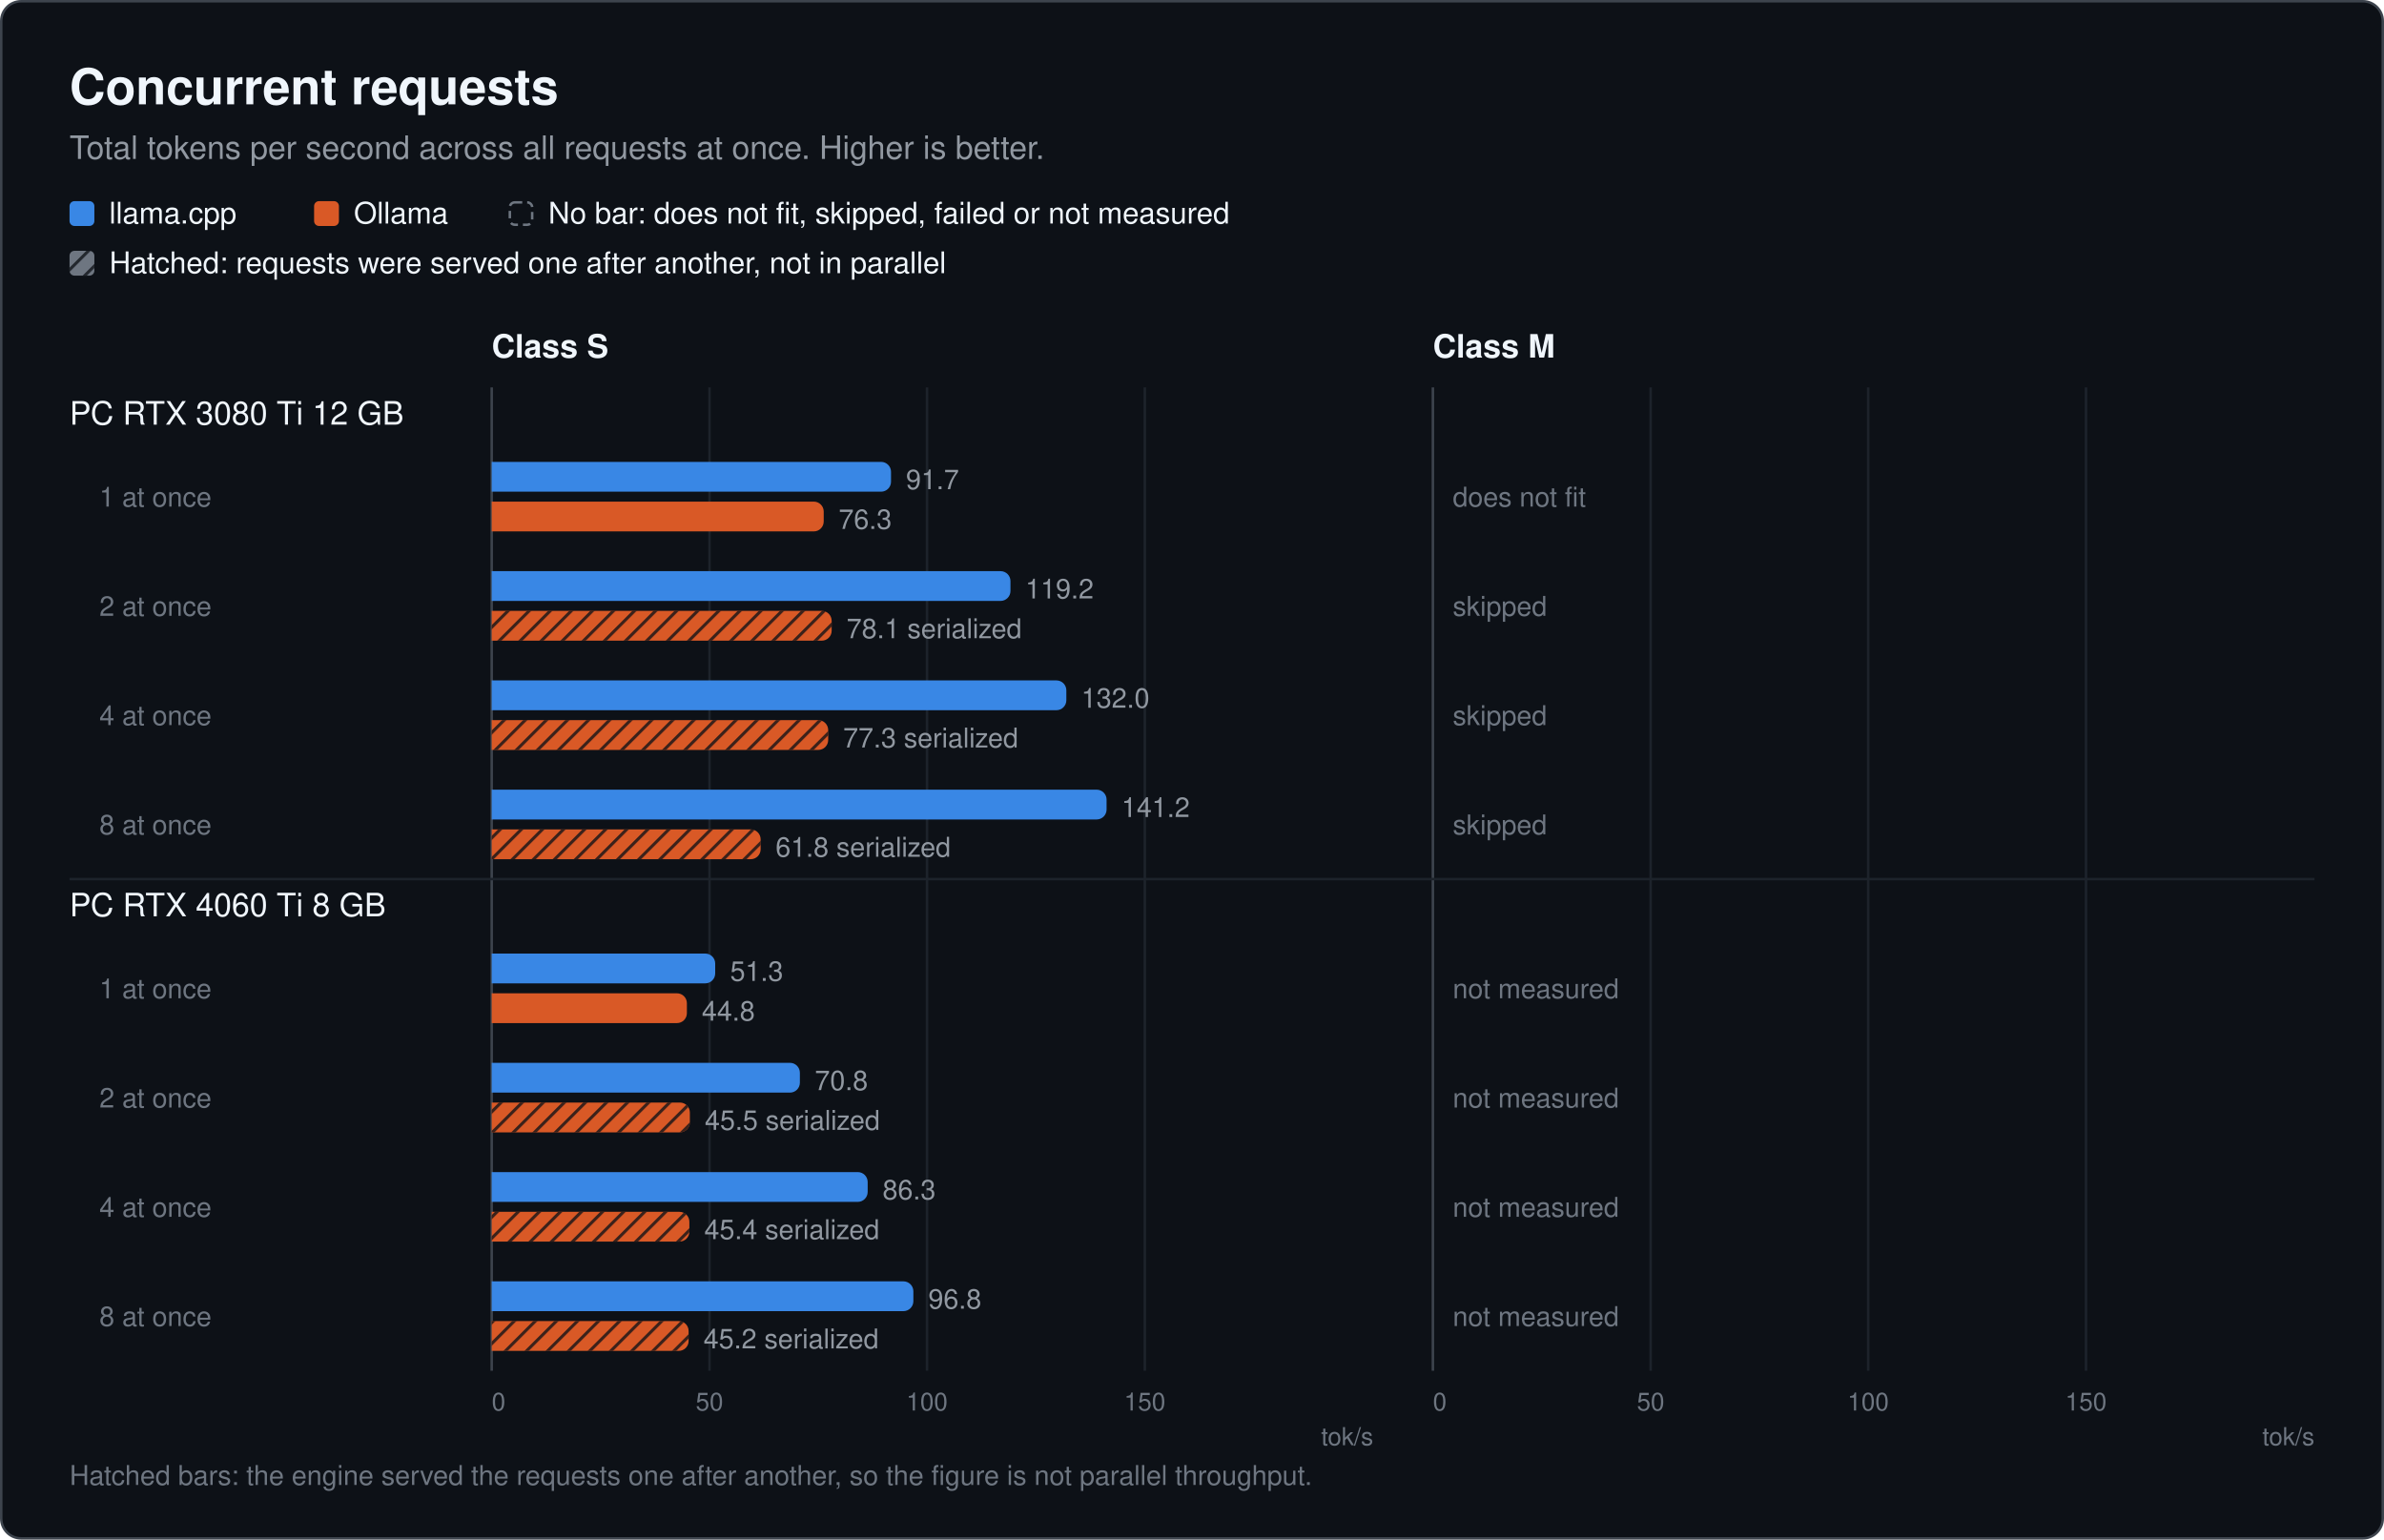
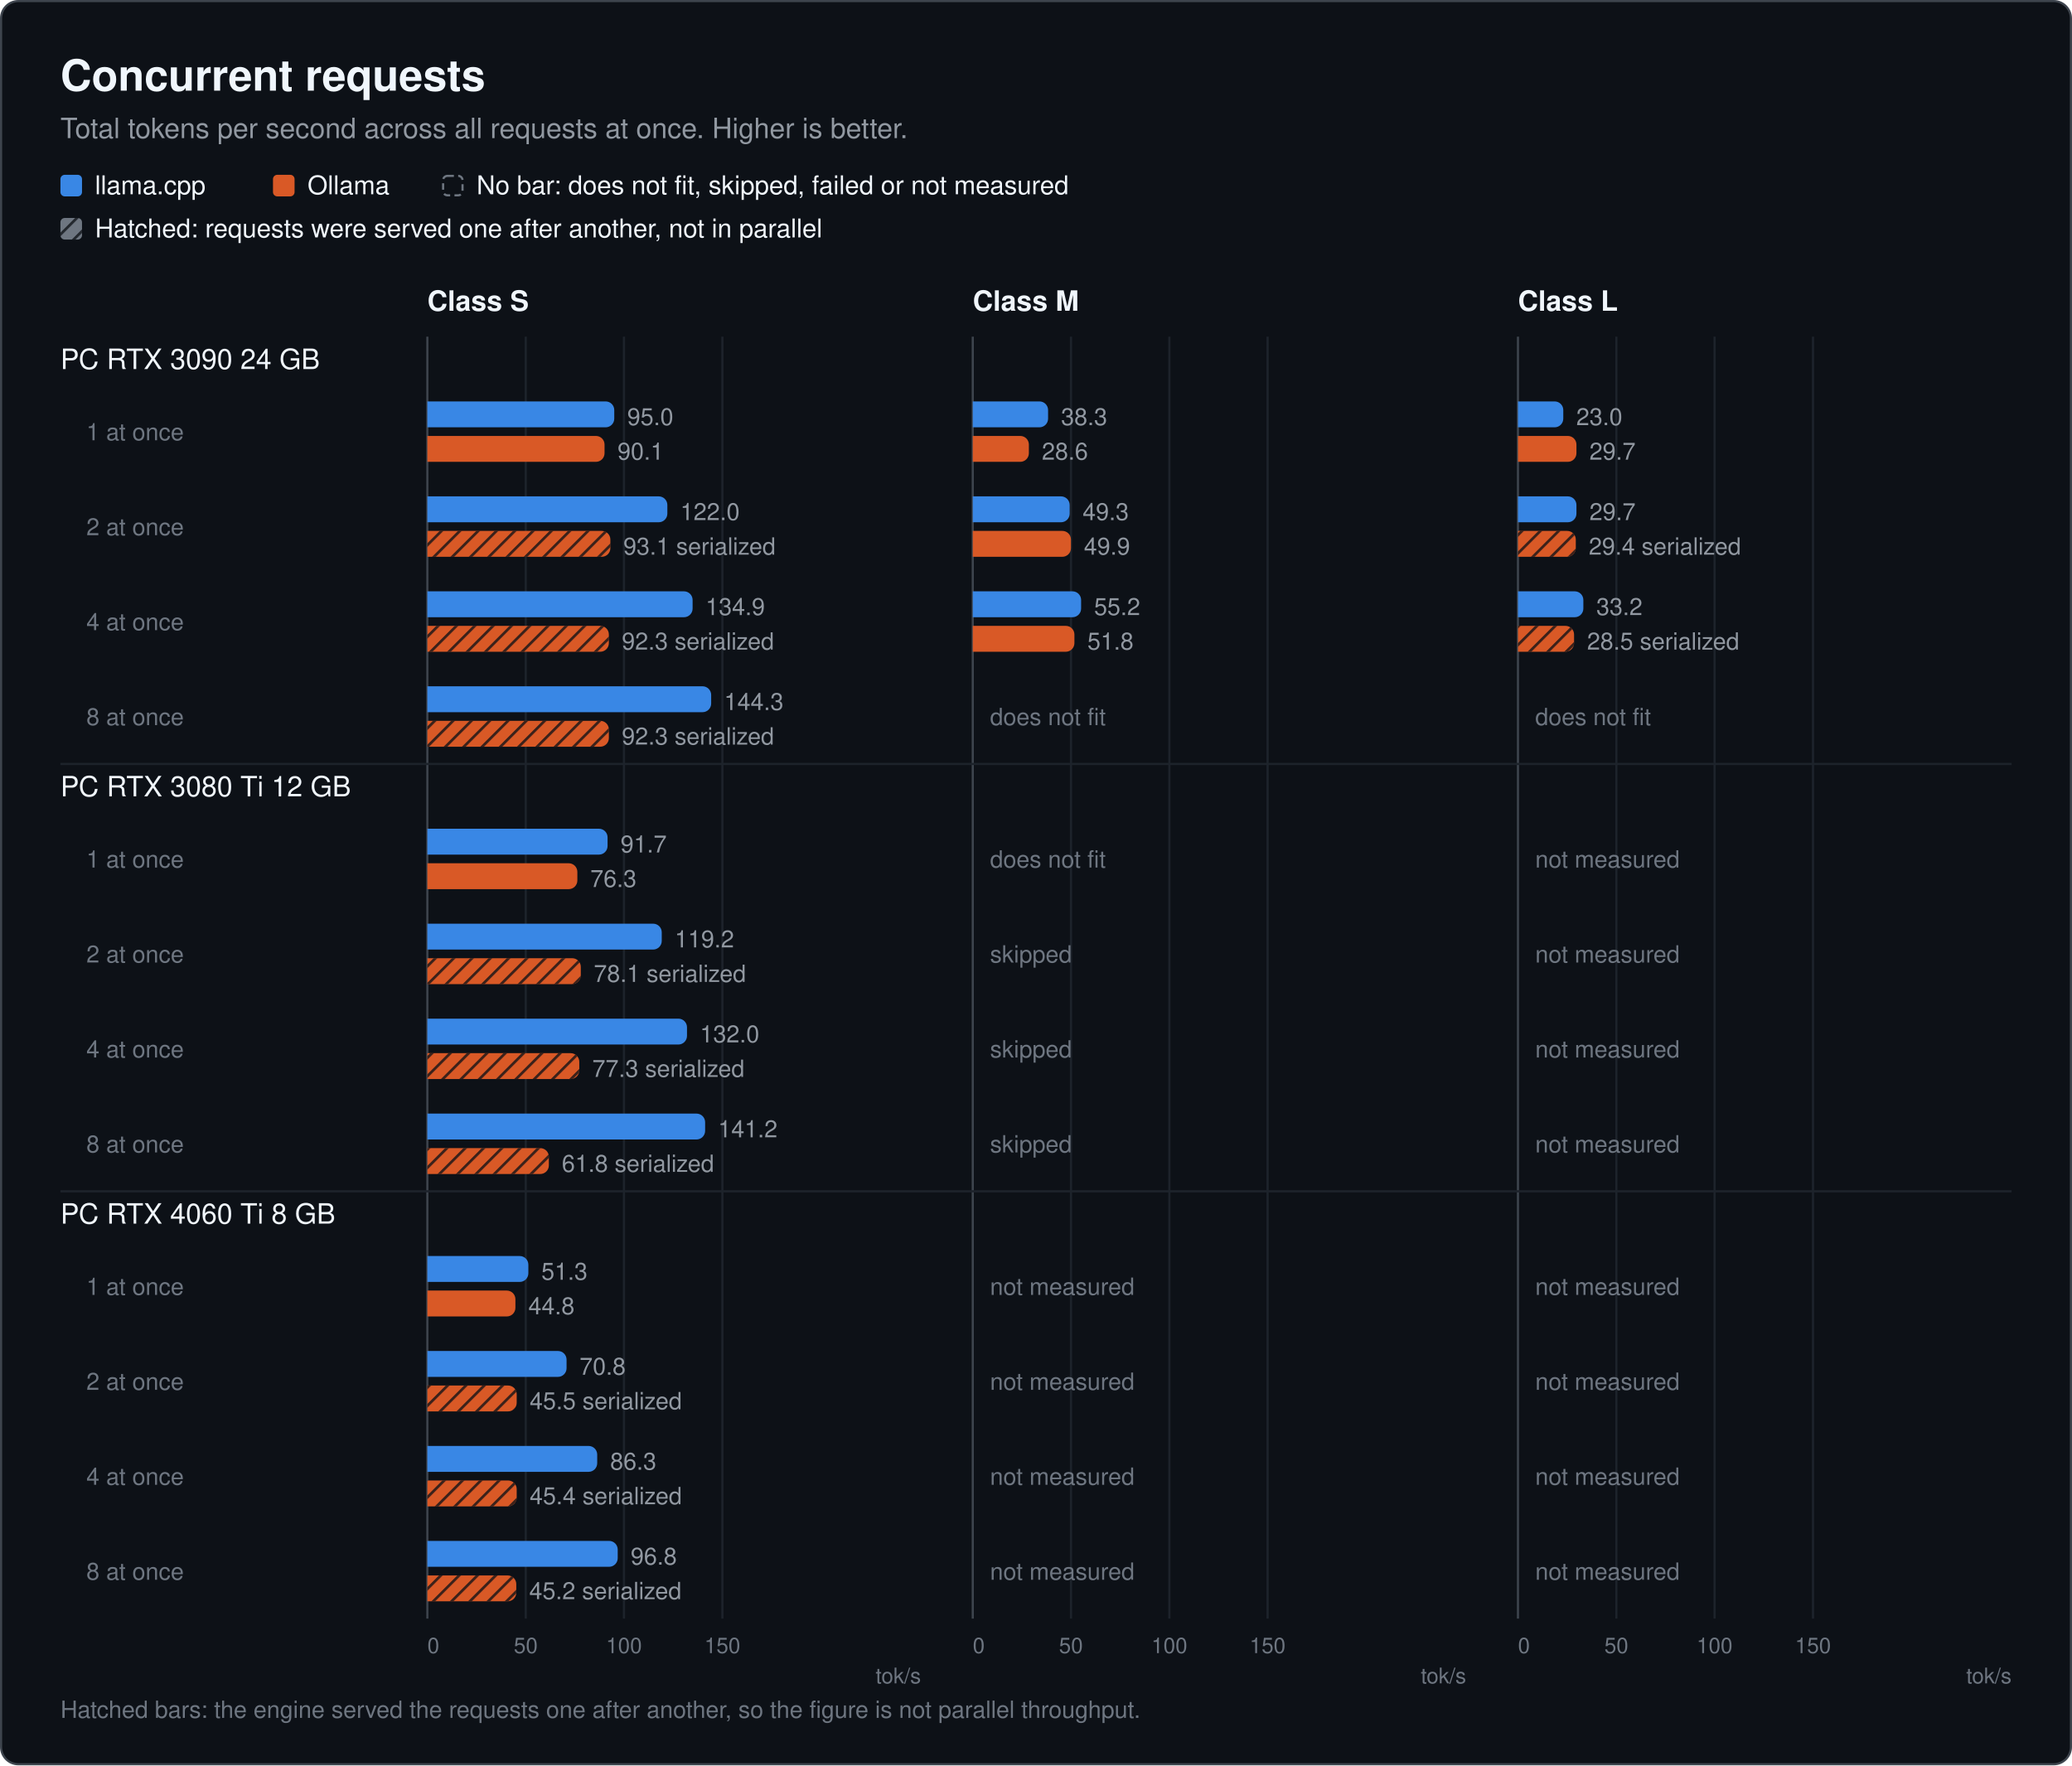
- <svg xmlns="http://www.w3.org/2000/svg" width="960" height="620" viewBox="0 0 960 620" role="img" aria-label="Total throughput with several parallel requests per device, model class and engine">
+ <svg xmlns="http://www.w3.org/2000/svg" width="960" height="818" viewBox="0 0 960 818" role="img" aria-label="Total throughput with several parallel requests per device, model class and engine">
  <style>
    text { font-family: system-ui, -apple-system, "Segoe UI", Helvetica, Arial, sans-serif; fill: #9198a1; }
    .title { font-size: 20px; font-weight: 600; fill: #f0f6fc; }
    .section { font-size: 15px; font-weight: 600; fill: #f0f6fc; }
    .panel { font-size: 13px; font-weight: 600; fill: #f0f6fc; }
    .device { font-size: 13px; fill: #f0f6fc; }
    .sub { font-size: 13px; }
    .legend { font-size: 12px; fill: #f0f6fc; }
    .value { font-size: 11px; font-variant-numeric: tabular-nums; }
    .tick { font-size: 10px; fill: #6e7681; font-variant-numeric: tabular-nums; }
    .muted, .note, .foot { fill: #6e7681; }
    .note { font-size: 11px; }
    .foot { font-size: 11px; }
    .cell { font-size: 12px; font-weight: 600; font-variant-numeric: tabular-nums; }
    .limitlabel { font-size: 10px; fill: #6e7681; }
    .grid { stroke: #1d232b; stroke-width: 1; }
    .row { stroke: #1d232b; stroke-width: 1; }
    .base { stroke: #3d444d; stroke-width: 1; }
    .limit { stroke: #4d5560; stroke-width: 1; stroke-dasharray: 2 3; }
    .gapbox { fill: none; stroke: #6e7681; stroke-width: 1; stroke-dasharray: 3 2; }
    </style>
  <defs>
    <pattern id="hatch" width="6" height="6" patternUnits="userSpaceOnUse" patternTransform="rotate(45)">
      <line x1="0" y1="0" x2="0" y2="6" stroke="#0d1117" stroke-width="2.5" opacity="0.75" />
    </pattern>
  </defs>
-   <rect x="0.5" y="0.5" width="959" height="619" rx="8" fill="#0d1117" stroke="#3d444d" />
+   <rect x="0.5" y="0.5" width="959" height="817" rx="8" fill="#0d1117" stroke="#3d444d" />
  <text x="28" y="42" class="title">Concurrent requests</text>
  <text x="28" y="64" class="sub">Total tokens per second across all requests at once. Higher is better.</text>
  <rect x="28" y="81" width="10" height="10" rx="2" fill="#3987e5" />
  <text x="44" y="90" class="legend">llama.cpp</text>
  <rect x="126.48" y="81" width="10" height="10" rx="2" fill="#d95926" />
  <text x="142.48" y="90" class="legend">Ollama</text>
  <rect x="205.3" y="81.5" width="9" height="9" rx="2" class="gapbox" />
  <text x="220.8" y="90" class="legend">No bar: does not fit, skipped, failed or not measured</text>
  <rect x="28" y="101" width="10" height="10" rx="2" fill="#6e7681" />
  <rect x="28" y="101" width="10" height="10" rx="2" fill="url(#hatch)" />
  <text x="44" y="110" class="legend">Hatched: requests were served one after another, not in parallel</text>
  <text x="198.0" y="144" class="panel">Class S</text>
-   <text x="577.0" y="144" class="panel">Class M</text>
-   <text x="198.0" y="568" class="tick" text-anchor="start">0</text>
-   <line x1="285.7" y1="156" x2="285.7" y2="552" class="grid" />
-   <text x="285.7" y="568" class="tick" text-anchor="middle">50</text>
-   <line x1="373.3" y1="156" x2="373.3" y2="552" class="grid" />
-   <text x="373.3" y="568" class="tick" text-anchor="middle">100</text>
-   <line x1="461.0" y1="156" x2="461.0" y2="552" class="grid" />
-   <text x="461.0" y="568" class="tick" text-anchor="middle">150</text>
-   <line x1="198.0" y1="156" x2="198.0" y2="552" class="base" />
-   <text x="553.0" y="582" class="tick" text-anchor="end">tok/s</text>
-   <path d="M198.0,186.0H354.8A4,4 0 0 1 358.8,190.0V194.0A4,4 0 0 1 354.8,198.0H198.0Z" fill="#3987e5" />
-   <text x="364.8" y="197.0" class="value">91.7</text>
-   <path d="M198.0,202.0H327.7A4,4 0 0 1 331.7,206.0V210.0A4,4 0 0 1 327.7,214.0H198.0Z" fill="#d95926" />
-   <text x="337.7" y="213.0" class="value">76.3</text>
-   <path d="M198.0,230.0H402.9A4,4 0 0 1 406.9,234.0V238.0A4,4 0 0 1 402.9,242.0H198.0Z" fill="#3987e5" />
-   <text x="412.9" y="241.0" class="value">119.2</text>
-   <path d="M198.0,246.0H330.9A4,4 0 0 1 334.9,250.0V254.0A4,4 0 0 1 330.9,258.0H198.0Z" fill="#d95926" />
-   <path d="M198.0,246.0H330.9A4,4 0 0 1 334.9,250.0V254.0A4,4 0 0 1 330.9,258.0H198.0Z" fill="url(#hatch)" />
-   <text x="340.9" y="257.0" class="value">78.1 serialized</text>
-   <path d="M198.0,274.0H425.4A4,4 0 0 1 429.4,278.0V282.0A4,4 0 0 1 425.4,286.0H198.0Z" fill="#3987e5" />
-   <text x="435.4" y="285.0" class="value">132.0</text>
-   <path d="M198.0,290.0H329.5A4,4 0 0 1 333.5,294.0V298.0A4,4 0 0 1 329.5,302.0H198.0Z" fill="#d95926" />
-   <path d="M198.0,290.0H329.5A4,4 0 0 1 333.5,294.0V298.0A4,4 0 0 1 329.5,302.0H198.0Z" fill="url(#hatch)" />
-   <text x="339.5" y="301.0" class="value">77.3 serialized</text>
-   <path d="M198.0,318.0H441.6A4,4 0 0 1 445.6,322.0V326.0A4,4 0 0 1 441.6,330.0H198.0Z" fill="#3987e5" />
-   <text x="451.6" y="329.0" class="value">141.2</text>
-   <path d="M198.0,334.0H302.3A4,4 0 0 1 306.3,338.0V342.0A4,4 0 0 1 302.3,346.0H198.0Z" fill="#d95926" />
-   <path d="M198.0,334.0H302.3A4,4 0 0 1 306.3,338.0V342.0A4,4 0 0 1 302.3,346.0H198.0Z" fill="url(#hatch)" />
-   <text x="312.3" y="345.0" class="value">61.8 serialized</text>
-   <path d="M198.0,384.0H284.0A4,4 0 0 1 288.0,388.0V392.0A4,4 0 0 1 284.0,396.0H198.0Z" fill="#3987e5" />
-   <text x="294.0" y="395.0" class="value">51.3</text>
-   <path d="M198.0,400.0H272.6A4,4 0 0 1 276.6,404.0V408.0A4,4 0 0 1 272.6,412.0H198.0Z" fill="#d95926" />
-   <text x="282.6" y="411.0" class="value">44.8</text>
-   <path d="M198.0,428.0H318.1A4,4 0 0 1 322.1,432.0V436.0A4,4 0 0 1 318.1,440.0H198.0Z" fill="#3987e5" />
-   <text x="328.1" y="439.0" class="value">70.8</text>
-   <path d="M198.0,444.0H273.8A4,4 0 0 1 277.8,448.0V452.0A4,4 0 0 1 273.8,456.0H198.0Z" fill="#d95926" />
-   <path d="M198.0,444.0H273.8A4,4 0 0 1 277.8,448.0V452.0A4,4 0 0 1 273.8,456.0H198.0Z" fill="url(#hatch)" />
-   <text x="283.8" y="455.0" class="value">45.5 serialized</text>
-   <path d="M198.0,472.0H345.4A4,4 0 0 1 349.4,476.0V480.0A4,4 0 0 1 345.4,484.0H198.0Z" fill="#3987e5" />
-   <text x="355.4" y="483.0" class="value">86.3</text>
-   <path d="M198.0,488.0H273.6A4,4 0 0 1 277.6,492.0V496.0A4,4 0 0 1 273.6,500.0H198.0Z" fill="#d95926" />
-   <path d="M198.0,488.0H273.6A4,4 0 0 1 277.6,492.0V496.0A4,4 0 0 1 273.6,500.0H198.0Z" fill="url(#hatch)" />
-   <text x="283.6" y="499.0" class="value">45.4 serialized</text>
-   <path d="M198.0,516.0H363.8A4,4 0 0 1 367.8,520.0V524.0A4,4 0 0 1 363.8,528.0H198.0Z" fill="#3987e5" />
-   <text x="373.8" y="527.0" class="value">96.8</text>
-   <path d="M198.0,532.0H273.3A4,4 0 0 1 277.3,536.0V540.0A4,4 0 0 1 273.3,544.0H198.0Z" fill="#d95926" />
-   <path d="M198.0,532.0H273.3A4,4 0 0 1 277.3,536.0V540.0A4,4 0 0 1 273.3,544.0H198.0Z" fill="url(#hatch)" />
-   <text x="283.3" y="543.0" class="value">45.2 serialized</text>
-   <text x="577.0" y="568" class="tick" text-anchor="start">0</text>
-   <line x1="664.7" y1="156" x2="664.7" y2="552" class="grid" />
-   <text x="664.7" y="568" class="tick" text-anchor="middle">50</text>
-   <line x1="752.3" y1="156" x2="752.3" y2="552" class="grid" />
-   <text x="752.3" y="568" class="tick" text-anchor="middle">100</text>
-   <line x1="840.0" y1="156" x2="840.0" y2="552" class="grid" />
-   <text x="840.0" y="568" class="tick" text-anchor="middle">150</text>
-   <line x1="577.0" y1="156" x2="577.0" y2="552" class="base" />
-   <text x="932.0" y="582" class="tick" text-anchor="end">tok/s</text>
-   <text x="585.0" y="204.0" class="note">does not fit</text>
-   <text x="585.0" y="248.0" class="note">skipped</text>
-   <text x="585.0" y="292.0" class="note">skipped</text>
-   <text x="585.0" y="336.0" class="note">skipped</text>
-   <text x="585.0" y="402.0" class="note">not measured</text>
-   <text x="585.0" y="446.0" class="note">not measured</text>
-   <text x="585.0" y="490.0" class="note">not measured</text>
-   <text x="585.0" y="534.0" class="note">not measured</text>
-   <text x="28" y="171" class="device">PC RTX 3080 Ti 12 GB</text>
+   <text x="450.7" y="144" class="panel">Class M</text>
+   <text x="703.3" y="144" class="panel">Class L</text>
+   <text x="198.0" y="766" class="tick" text-anchor="start">0</text>
+   <line x1="243.6" y1="156" x2="243.6" y2="750" class="grid" />
+   <text x="243.6" y="766" class="tick" text-anchor="middle">50</text>
+   <line x1="289.1" y1="156" x2="289.1" y2="750" class="grid" />
+   <text x="289.1" y="766" class="tick" text-anchor="middle">100</text>
+   <line x1="334.7" y1="156" x2="334.7" y2="750" class="grid" />
+   <text x="334.7" y="766" class="tick" text-anchor="middle">150</text>
+   <line x1="198.0" y1="156" x2="198.0" y2="750" class="base" />
+   <text x="426.7" y="780" class="tick" text-anchor="end">tok/s</text>
+   <path d="M198.0,186.0H280.6A4,4 0 0 1 284.6,190.0V194.0A4,4 0 0 1 280.6,198.0H198.0Z" fill="#3987e5" />
+   <text x="290.6" y="197.0" class="value">95.0</text>
+   <path d="M198.0,202.0H276.1A4,4 0 0 1 280.1,206.0V210.0A4,4 0 0 1 276.1,214.0H198.0Z" fill="#d95926" />
+   <text x="286.1" y="213.0" class="value">90.1</text>
+   <path d="M198.0,230.0H305.2A4,4 0 0 1 309.2,234.0V238.0A4,4 0 0 1 305.2,242.0H198.0Z" fill="#3987e5" />
+   <text x="315.2" y="241.0" class="value">122.0</text>
+   <path d="M198.0,246.0H278.8A4,4 0 0 1 282.8,250.0V254.0A4,4 0 0 1 278.8,258.0H198.0Z" fill="#d95926" />
+   <path d="M198.0,246.0H278.8A4,4 0 0 1 282.8,250.0V254.0A4,4 0 0 1 278.8,258.0H198.0Z" fill="url(#hatch)" />
+   <text x="288.8" y="257.0" class="value">93.1 serialized</text>
+   <path d="M198.0,274.0H316.9A4,4 0 0 1 320.9,278.0V282.0A4,4 0 0 1 316.9,286.0H198.0Z" fill="#3987e5" />
+   <text x="326.9" y="285.0" class="value">134.9</text>
+   <path d="M198.0,290.0H278.1A4,4 0 0 1 282.1,294.0V298.0A4,4 0 0 1 278.1,302.0H198.0Z" fill="#d95926" />
+   <path d="M198.0,290.0H278.1A4,4 0 0 1 282.1,294.0V298.0A4,4 0 0 1 278.1,302.0H198.0Z" fill="url(#hatch)" />
+   <text x="288.1" y="301.0" class="value">92.3 serialized</text>
+   <path d="M198.0,318.0H325.5A4,4 0 0 1 329.5,322.0V326.0A4,4 0 0 1 325.5,330.0H198.0Z" fill="#3987e5" />
+   <text x="335.5" y="329.0" class="value">144.3</text>
+   <path d="M198.0,334.0H278.1A4,4 0 0 1 282.1,338.0V342.0A4,4 0 0 1 278.1,346.0H198.0Z" fill="#d95926" />
+   <path d="M198.0,334.0H278.1A4,4 0 0 1 282.1,338.0V342.0A4,4 0 0 1 278.1,346.0H198.0Z" fill="url(#hatch)" />
+   <text x="288.1" y="345.0" class="value">92.3 serialized</text>
+   <path d="M198.0,384.0H277.5A4,4 0 0 1 281.5,388.0V392.0A4,4 0 0 1 277.5,396.0H198.0Z" fill="#3987e5" />
+   <text x="287.5" y="395.0" class="value">91.7</text>
+   <path d="M198.0,400.0H263.5A4,4 0 0 1 267.5,404.0V408.0A4,4 0 0 1 263.5,412.0H198.0Z" fill="#d95926" />
+   <text x="273.5" y="411.0" class="value">76.3</text>
+   <path d="M198.0,428.0H302.6A4,4 0 0 1 306.6,432.0V436.0A4,4 0 0 1 302.6,440.0H198.0Z" fill="#3987e5" />
+   <text x="312.6" y="439.0" class="value">119.2</text>
+   <path d="M198.0,444.0H265.1A4,4 0 0 1 269.1,448.0V452.0A4,4 0 0 1 265.1,456.0H198.0Z" fill="#d95926" />
+   <path d="M198.0,444.0H265.1A4,4 0 0 1 269.1,448.0V452.0A4,4 0 0 1 265.1,456.0H198.0Z" fill="url(#hatch)" />
+   <text x="275.1" y="455.0" class="value">78.1 serialized</text>
+   <path d="M198.0,472.0H314.3A4,4 0 0 1 318.3,476.0V480.0A4,4 0 0 1 314.3,484.0H198.0Z" fill="#3987e5" />
+   <text x="324.3" y="483.0" class="value">132.0</text>
+   <path d="M198.0,488.0H264.4A4,4 0 0 1 268.4,492.0V496.0A4,4 0 0 1 264.4,500.0H198.0Z" fill="#d95926" />
+   <path d="M198.0,488.0H264.4A4,4 0 0 1 268.4,492.0V496.0A4,4 0 0 1 264.4,500.0H198.0Z" fill="url(#hatch)" />
+   <text x="274.4" y="499.0" class="value">77.3 serialized</text>
+   <path d="M198.0,516.0H322.7A4,4 0 0 1 326.7,520.0V524.0A4,4 0 0 1 322.7,528.0H198.0Z" fill="#3987e5" />
+   <text x="332.7" y="527.0" class="value">141.2</text>
+   <path d="M198.0,532.0H250.3A4,4 0 0 1 254.3,536.0V540.0A4,4 0 0 1 250.3,544.0H198.0Z" fill="#d95926" />
+   <path d="M198.0,532.0H250.3A4,4 0 0 1 254.3,536.0V540.0A4,4 0 0 1 250.3,544.0H198.0Z" fill="url(#hatch)" />
+   <text x="260.3" y="543.0" class="value">61.8 serialized</text>
+   <path d="M198.0,582.0H240.8A4,4 0 0 1 244.8,586.0V590.0A4,4 0 0 1 240.8,594.0H198.0Z" fill="#3987e5" />
+   <text x="250.8" y="593.0" class="value">51.3</text>
+   <path d="M198.0,598.0H234.8A4,4 0 0 1 238.8,602.0V606.0A4,4 0 0 1 234.8,610.0H198.0Z" fill="#d95926" />
+   <text x="244.8" y="609.0" class="value">44.8</text>
+   <path d="M198.0,626.0H258.5A4,4 0 0 1 262.5,630.0V634.0A4,4 0 0 1 258.5,638.0H198.0Z" fill="#3987e5" />
+   <text x="268.5" y="637.0" class="value">70.8</text>
+   <path d="M198.0,642.0H235.4A4,4 0 0 1 239.4,646.0V650.0A4,4 0 0 1 235.4,654.0H198.0Z" fill="#d95926" />
+   <path d="M198.0,642.0H235.4A4,4 0 0 1 239.4,646.0V650.0A4,4 0 0 1 235.4,654.0H198.0Z" fill="url(#hatch)" />
+   <text x="245.4" y="653.0" class="value">45.5 serialized</text>
+   <path d="M198.0,670.0H272.7A4,4 0 0 1 276.7,674.0V678.0A4,4 0 0 1 272.7,682.0H198.0Z" fill="#3987e5" />
+   <text x="282.7" y="681.0" class="value">86.3</text>
+   <path d="M198.0,686.0H235.4A4,4 0 0 1 239.4,690.0V694.0A4,4 0 0 1 235.4,698.0H198.0Z" fill="#d95926" />
+   <path d="M198.0,686.0H235.4A4,4 0 0 1 239.4,690.0V694.0A4,4 0 0 1 235.4,698.0H198.0Z" fill="url(#hatch)" />
+   <text x="245.4" y="697.0" class="value">45.4 serialized</text>
+   <path d="M198.0,714.0H282.2A4,4 0 0 1 286.2,718.0V722.0A4,4 0 0 1 282.2,726.0H198.0Z" fill="#3987e5" />
+   <text x="292.2" y="725.0" class="value">96.8</text>
+   <path d="M198.0,730.0H235.2A4,4 0 0 1 239.2,734.0V738.0A4,4 0 0 1 235.2,742.0H198.0Z" fill="#d95926" />
+   <path d="M198.0,730.0H235.2A4,4 0 0 1 239.2,734.0V738.0A4,4 0 0 1 235.2,742.0H198.0Z" fill="url(#hatch)" />
+   <text x="245.2" y="741.0" class="value">45.2 serialized</text>
+   <text x="450.7" y="766" class="tick" text-anchor="start">0</text>
+   <line x1="496.2" y1="156" x2="496.2" y2="750" class="grid" />
+   <text x="496.2" y="766" class="tick" text-anchor="middle">50</text>
+   <line x1="541.8" y1="156" x2="541.8" y2="750" class="grid" />
+   <text x="541.8" y="766" class="tick" text-anchor="middle">100</text>
+   <line x1="587.3" y1="156" x2="587.3" y2="750" class="grid" />
+   <text x="587.3" y="766" class="tick" text-anchor="middle">150</text>
+   <line x1="450.7" y1="156" x2="450.7" y2="750" class="base" />
+   <text x="679.3" y="780" class="tick" text-anchor="end">tok/s</text>
+   <path d="M450.7,186.0H481.6A4,4 0 0 1 485.6,190.0V194.0A4,4 0 0 1 481.6,198.0H450.7Z" fill="#3987e5" />
+   <text x="491.6" y="197.0" class="value">38.3</text>
+   <path d="M450.7,202.0H472.7A4,4 0 0 1 476.7,206.0V210.0A4,4 0 0 1 472.7,214.0H450.7Z" fill="#d95926" />
+   <text x="482.7" y="213.0" class="value">28.6</text>
+   <path d="M450.7,230.0H491.6A4,4 0 0 1 495.6,234.0V238.0A4,4 0 0 1 491.6,242.0H450.7Z" fill="#3987e5" />
+   <text x="501.6" y="241.0" class="value">49.3</text>
+   <path d="M450.7,246.0H492.2A4,4 0 0 1 496.2,250.0V254.0A4,4 0 0 1 492.2,258.0H450.7Z" fill="#d95926" />
+   <text x="502.2" y="257.0" class="value">49.9</text>
+   <path d="M450.7,274.0H496.9A4,4 0 0 1 500.9,278.0V282.0A4,4 0 0 1 496.9,286.0H450.7Z" fill="#3987e5" />
+   <text x="506.9" y="285.0" class="value">55.2</text>
+   <path d="M450.7,290.0H493.8A4,4 0 0 1 497.8,294.0V298.0A4,4 0 0 1 493.8,302.0H450.7Z" fill="#d95926" />
+   <text x="503.8" y="301.0" class="value">51.8</text>
+   <text x="458.7" y="336.0" class="note">does not fit</text>
+   <text x="458.7" y="402.0" class="note">does not fit</text>
+   <text x="458.7" y="446.0" class="note">skipped</text>
+   <text x="458.7" y="490.0" class="note">skipped</text>
+   <text x="458.7" y="534.0" class="note">skipped</text>
+   <text x="458.7" y="600.0" class="note">not measured</text>
+   <text x="458.7" y="644.0" class="note">not measured</text>
+   <text x="458.7" y="688.0" class="note">not measured</text>
+   <text x="458.7" y="732.0" class="note">not measured</text>
+   <text x="703.3" y="766" class="tick" text-anchor="start">0</text>
+   <line x1="748.9" y1="156" x2="748.9" y2="750" class="grid" />
+   <text x="748.9" y="766" class="tick" text-anchor="middle">50</text>
+   <line x1="794.4" y1="156" x2="794.4" y2="750" class="grid" />
+   <text x="794.4" y="766" class="tick" text-anchor="middle">100</text>
+   <line x1="840.0" y1="156" x2="840.0" y2="750" class="grid" />
+   <text x="840.0" y="766" class="tick" text-anchor="middle">150</text>
+   <line x1="703.3" y1="156" x2="703.3" y2="750" class="base" />
+   <text x="932.0" y="780" class="tick" text-anchor="end">tok/s</text>
+   <path d="M703.3,186.0H720.3A4,4 0 0 1 724.3,190.0V194.0A4,4 0 0 1 720.3,198.0H703.3Z" fill="#3987e5" />
+   <text x="730.3" y="197.0" class="value">23.0</text>
+   <path d="M703.3,202.0H726.4A4,4 0 0 1 730.4,206.0V210.0A4,4 0 0 1 726.4,214.0H703.3Z" fill="#d95926" />
+   <text x="736.4" y="213.0" class="value">29.7</text>
+   <path d="M703.3,230.0H726.4A4,4 0 0 1 730.4,234.0V238.0A4,4 0 0 1 726.4,242.0H703.3Z" fill="#3987e5" />
+   <text x="736.4" y="241.0" class="value">29.7</text>
+   <path d="M703.3,246.0H726.1A4,4 0 0 1 730.1,250.0V254.0A4,4 0 0 1 726.1,258.0H703.3Z" fill="#d95926" />
+   <path d="M703.3,246.0H726.1A4,4 0 0 1 730.1,250.0V254.0A4,4 0 0 1 726.1,258.0H703.3Z" fill="url(#hatch)" />
+   <text x="736.1" y="257.0" class="value">29.4 serialized</text>
+   <path d="M703.3,274.0H729.6A4,4 0 0 1 733.6,278.0V282.0A4,4 0 0 1 729.6,286.0H703.3Z" fill="#3987e5" />
+   <text x="739.6" y="285.0" class="value">33.2</text>
+   <path d="M703.3,290.0H725.3A4,4 0 0 1 729.3,294.0V298.0A4,4 0 0 1 725.3,302.0H703.3Z" fill="#d95926" />
+   <path d="M703.3,290.0H725.3A4,4 0 0 1 729.3,294.0V298.0A4,4 0 0 1 725.3,302.0H703.3Z" fill="url(#hatch)" />
+   <text x="735.3" y="301.0" class="value">28.5 serialized</text>
+   <text x="711.3" y="336.0" class="note">does not fit</text>
+   <text x="711.3" y="402.0" class="note">not measured</text>
+   <text x="711.3" y="446.0" class="note">not measured</text>
+   <text x="711.3" y="490.0" class="note">not measured</text>
+   <text x="711.3" y="534.0" class="note">not measured</text>
+   <text x="711.3" y="600.0" class="note">not measured</text>
+   <text x="711.3" y="644.0" class="note">not measured</text>
+   <text x="711.3" y="688.0" class="note">not measured</text>
+   <text x="711.3" y="732.0" class="note">not measured</text>
+   <text x="28" y="171" class="device">PC RTX 3090 24 GB</text>
  <text x="40" y="204.0" class="note">1 at once</text>
  <text x="40" y="248.0" class="note">2 at once</text>
  <text x="40" y="292.0" class="note">4 at once</text>
  <text x="40" y="336.0" class="note">8 at once</text>
  <line x1="28" y1="354" x2="932" y2="354" class="row" />
-   <text x="28" y="369" class="device">PC RTX 4060 Ti 8 GB</text>
+   <text x="28" y="369" class="device">PC RTX 3080 Ti 12 GB</text>
  <text x="40" y="402.0" class="note">1 at once</text>
  <text x="40" y="446.0" class="note">2 at once</text>
  <text x="40" y="490.0" class="note">4 at once</text>
  <text x="40" y="534.0" class="note">8 at once</text>
-   <text x="28" y="598" class="foot">Hatched bars: the engine served the requests one after another, so the figure is not parallel throughput.</text>
+   <line x1="28" y1="552" x2="932" y2="552" class="row" />
+   <text x="28" y="567" class="device">PC RTX 4060 Ti 8 GB</text>
+   <text x="40" y="600.0" class="note">1 at once</text>
+   <text x="40" y="644.0" class="note">2 at once</text>
+   <text x="40" y="688.0" class="note">4 at once</text>
+   <text x="40" y="732.0" class="note">8 at once</text>
+   <text x="28" y="796" class="foot">Hatched bars: the engine served the requests one after another, so the figure is not parallel throughput.</text>
</svg>
